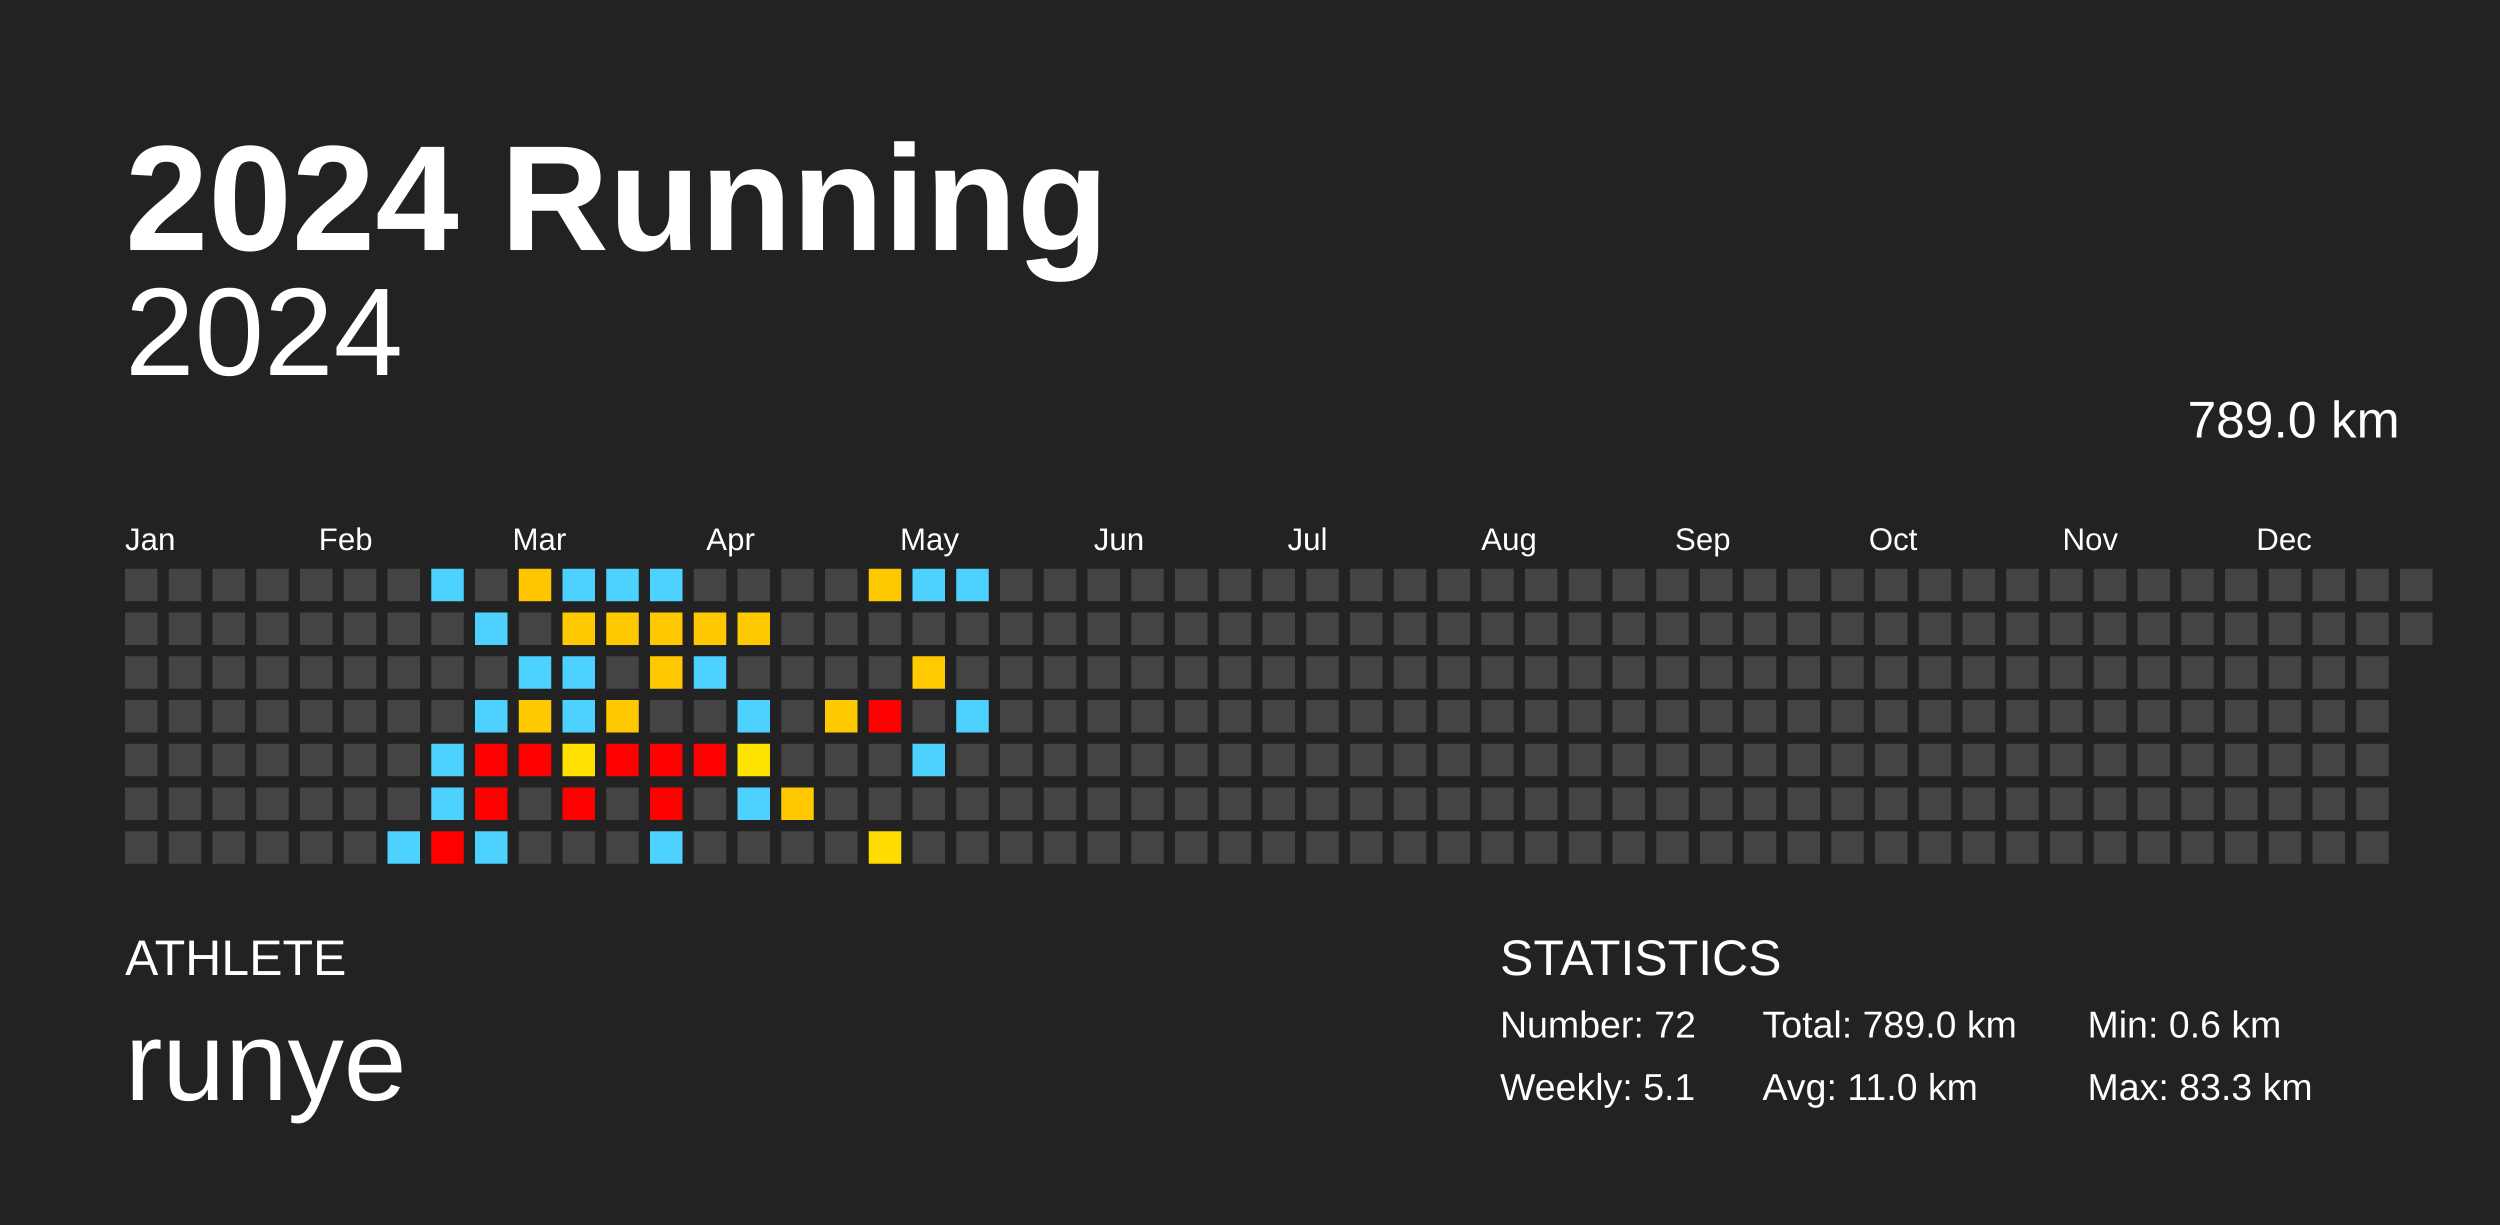
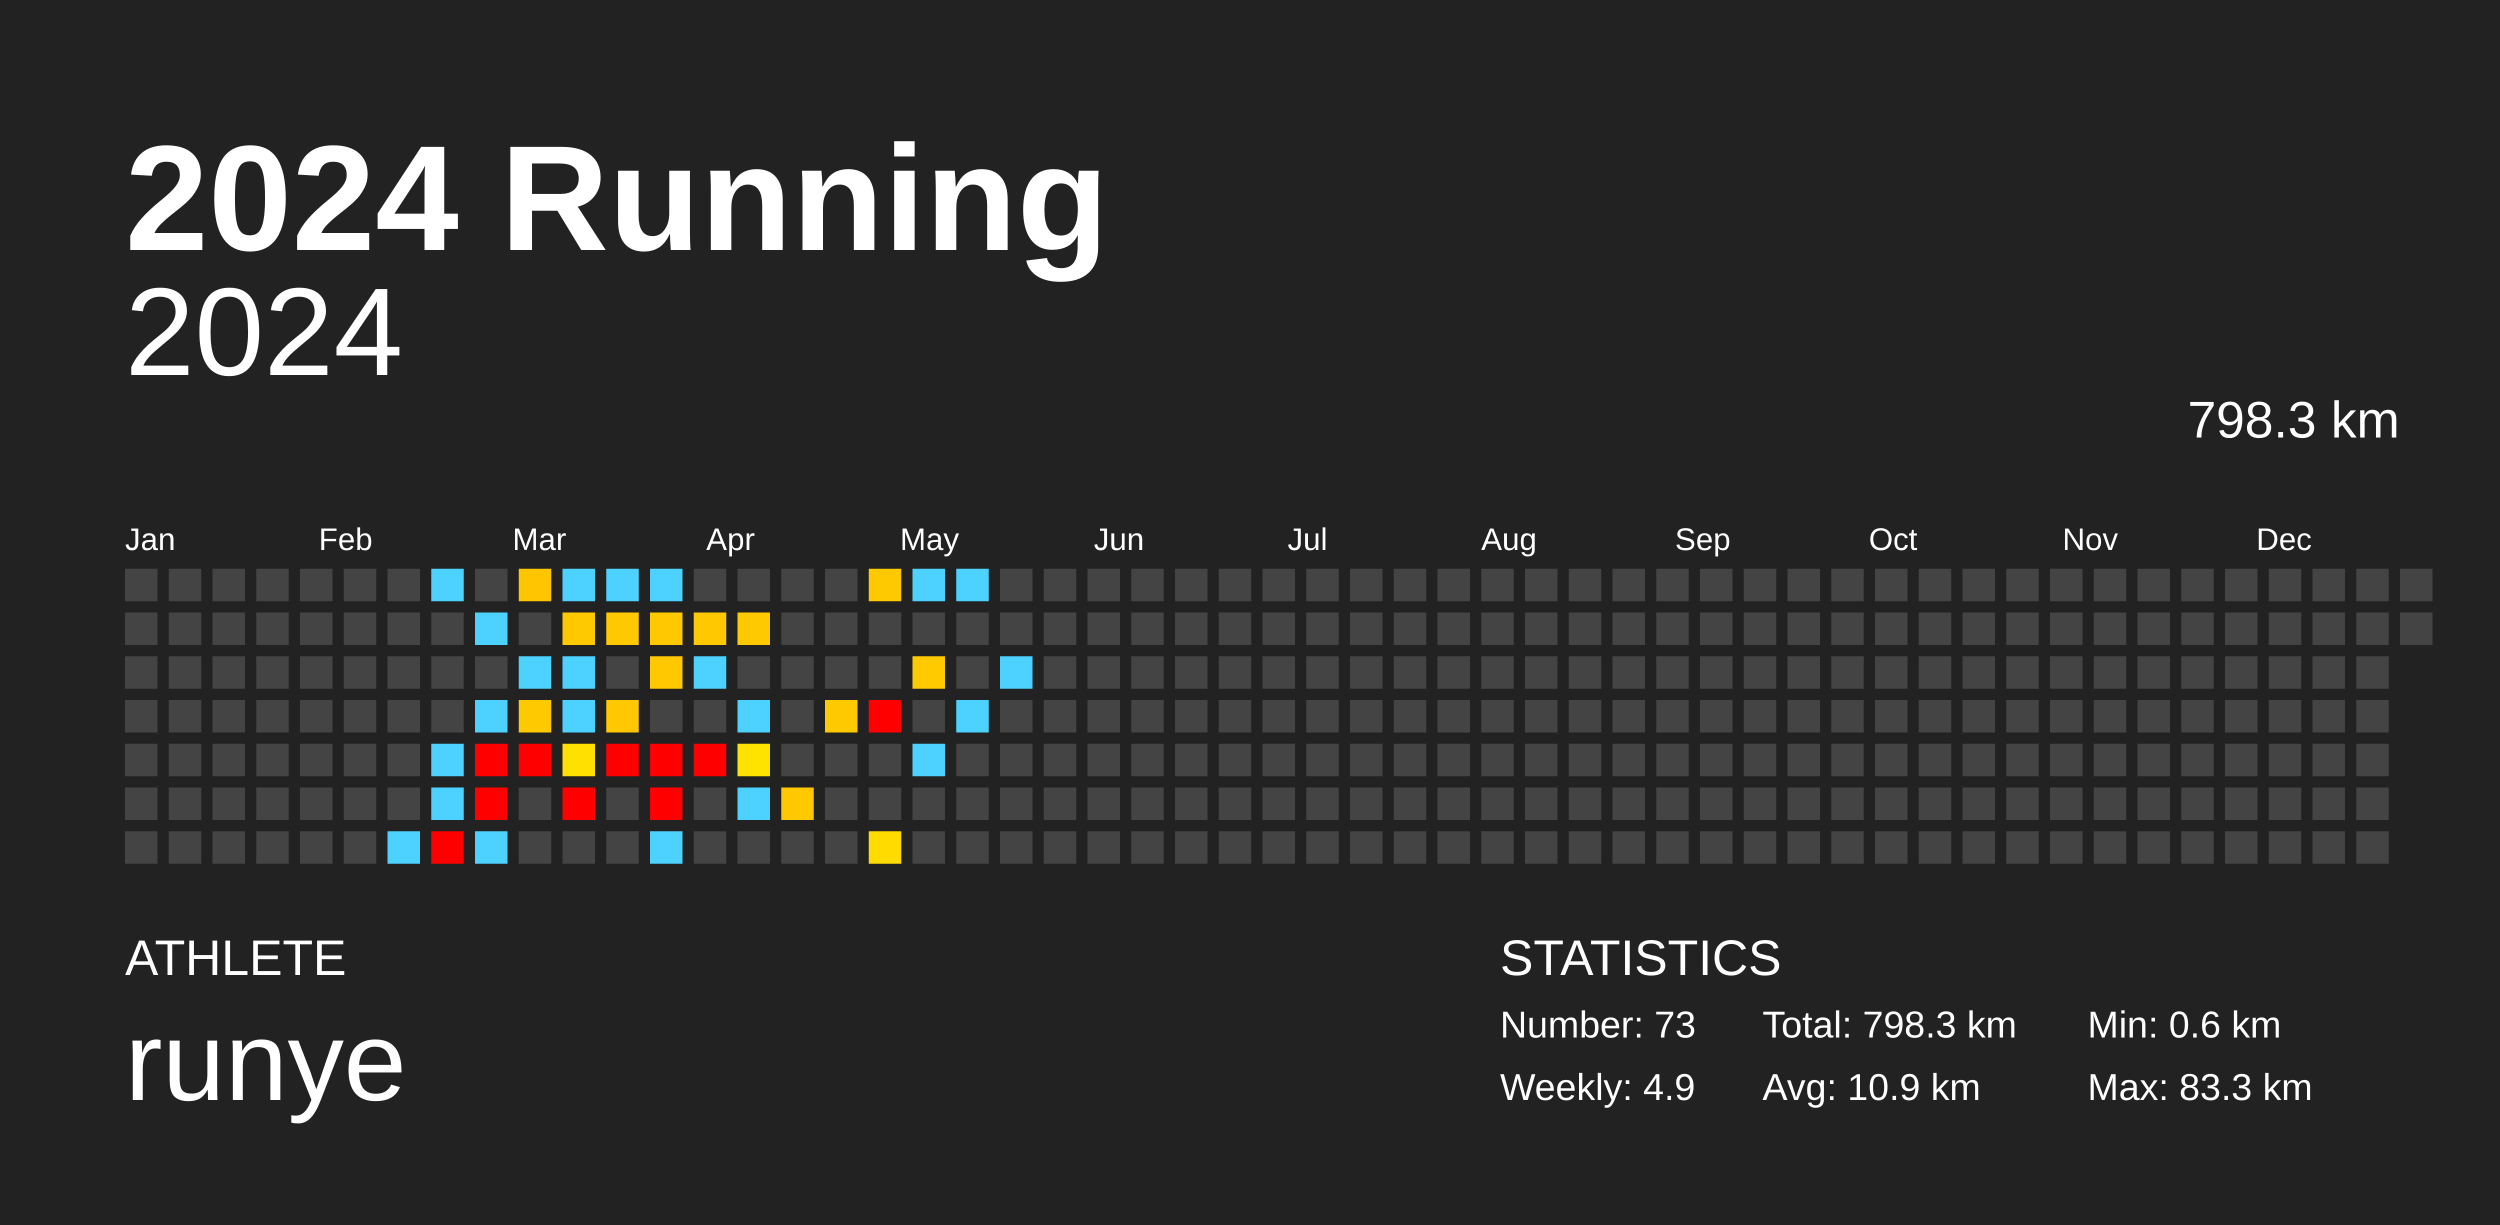
<svg xmlns="http://www.w3.org/2000/svg" baseProfile="full" height="98mm" version="1.1" viewBox="0,0,200,98" width="200mm">
  <defs />
  <rect fill="#222222" height="98" width="200" x="0" y="0" />
  <text fill="#FFFFFF" style="font-size:12px; font-family:Arial; font-weight:bold;" x="10" y="20">2024 Running</text>
  <text fill="#FFFFFF" style="font-size:4px; font-family:Arial" x="10" y="78">ATHLETE</text>
  <text fill="#FFFFFF" style="font-size:9px; font-family:Arial" x="10" y="88">runye</text>
  <text fill="#FFFFFF" style="font-size:4px; font-family:Arial" x="120" y="78">STATISTICS</text>
-   <text fill="#FFFFFF" style="font-size:3px; font-family:Arial" x="120" y="83">Number: 72</text>
-   <text fill="#FFFFFF" style="font-size:3px; font-family:Arial" x="120" y="88">Weekly: 5.1</text>
-   <text fill="#FFFFFF" style="font-size:3px; font-family:Arial" x="141" y="83">Total: 789.0 km</text>
-   <text fill="#FFFFFF" style="font-size:3px; font-family:Arial" x="141" y="88">Avg: 11.0 km</text>
+   <text fill="#FFFFFF" style="font-size:3px; font-family:Arial" x="120" y="83">Number: 73</text>
+   <text fill="#FFFFFF" style="font-size:3px; font-family:Arial" x="120" y="88">Weekly: 4.9</text>
+   <text fill="#FFFFFF" style="font-size:3px; font-family:Arial" x="141" y="83">Total: 798.3 km</text>
+   <text fill="#FFFFFF" style="font-size:3px; font-family:Arial" x="141" y="88">Avg: 10.9 km</text>
  <text fill="#FFFFFF" style="font-size:3px; font-family:Arial" x="167" y="83">Min: 0.6 km</text>
  <text fill="#FFFFFF" style="font-size:3px; font-family:Arial" x="167" y="88">Max: 83.3 km</text>
  <text alignment-baseline="hanging" fill="#FFFFFF" style="font-size:10.0px; font-family:Arial;" x="10" y="30">2024</text>
-   <text alignment-baseline="hanging" fill="#FFFFFF" style="font-size:4.125px; font-family:Arial;" x="175" y="35">789.0 km</text>
+   <text alignment-baseline="hanging" fill="#FFFFFF" style="font-size:4.125px; font-family:Arial;" x="175" y="35">798.3 km</text>
  <text fill="#FFFFFF" style="font-size:2.5px; font-family:Arial" x="10.0" y="44">Jan</text>
  <text fill="#FFFFFF" style="font-size:2.5px; font-family:Arial" x="25.5" y="44">Feb</text>
  <text fill="#FFFFFF" style="font-size:2.5px; font-family:Arial" x="41.0" y="44">Mar</text>
  <text fill="#FFFFFF" style="font-size:2.5px; font-family:Arial" x="56.5" y="44">Apr</text>
  <text fill="#FFFFFF" style="font-size:2.5px; font-family:Arial" x="72.0" y="44">May</text>
  <text fill="#FFFFFF" style="font-size:2.5px; font-family:Arial" x="87.5" y="44">Jun</text>
  <text fill="#FFFFFF" style="font-size:2.5px; font-family:Arial" x="103.0" y="44">Jul</text>
  <text fill="#FFFFFF" style="font-size:2.5px; font-family:Arial" x="118.5" y="44">Aug</text>
  <text fill="#FFFFFF" style="font-size:2.5px; font-family:Arial" x="134.0" y="44">Sep</text>
  <text fill="#FFFFFF" style="font-size:2.5px; font-family:Arial" x="149.5" y="44">Oct</text>
  <text fill="#FFFFFF" style="font-size:2.5px; font-family:Arial" x="165.0" y="44">Nov</text>
  <text fill="#FFFFFF" style="font-size:2.5px; font-family:Arial" x="180.5" y="44">Dec</text>
  <rect fill="#444444" height="2.6" width="2.6" x="10.0" y="45.5" />
  <rect fill="#444444" height="2.6" width="2.6" x="10.0" y="49.0" />
  <rect fill="#444444" height="2.6" width="2.6" x="10.0" y="52.5" />
  <rect fill="#444444" height="2.6" width="2.6" x="10.0" y="56.0" />
  <rect fill="#444444" height="2.6" width="2.6" x="10.0" y="59.5" />
  <rect fill="#444444" height="2.6" width="2.6" x="10.0" y="63.0" />
  <rect fill="#444444" height="2.6" width="2.6" x="10.0" y="66.5" />
  <rect fill="#444444" height="2.6" width="2.6" x="13.5" y="45.5" />
  <rect fill="#444444" height="2.6" width="2.6" x="13.5" y="49.0" />
  <rect fill="#444444" height="2.6" width="2.6" x="13.5" y="52.5" />
  <rect fill="#444444" height="2.6" width="2.6" x="13.5" y="56.0" />
  <rect fill="#444444" height="2.6" width="2.6" x="13.5" y="59.5" />
  <rect fill="#444444" height="2.6" width="2.6" x="13.5" y="63.0" />
  <rect fill="#444444" height="2.6" width="2.6" x="13.5" y="66.5" />
  <rect fill="#444444" height="2.6" width="2.6" x="17.0" y="45.5" />
  <rect fill="#444444" height="2.6" width="2.6" x="17.0" y="49.0" />
  <rect fill="#444444" height="2.6" width="2.6" x="17.0" y="52.5" />
  <rect fill="#444444" height="2.6" width="2.6" x="17.0" y="56.0" />
  <rect fill="#444444" height="2.6" width="2.6" x="17.0" y="59.5" />
  <rect fill="#444444" height="2.6" width="2.6" x="17.0" y="63.0" />
  <rect fill="#444444" height="2.6" width="2.6" x="17.0" y="66.5" />
  <rect fill="#444444" height="2.6" width="2.6" x="20.5" y="45.5" />
  <rect fill="#444444" height="2.6" width="2.6" x="20.5" y="49.0" />
  <rect fill="#444444" height="2.6" width="2.6" x="20.5" y="52.5" />
  <rect fill="#444444" height="2.6" width="2.6" x="20.5" y="56.0" />
  <rect fill="#444444" height="2.6" width="2.6" x="20.5" y="59.5" />
  <rect fill="#444444" height="2.6" width="2.6" x="20.5" y="63.0" />
  <rect fill="#444444" height="2.6" width="2.6" x="20.5" y="66.5" />
  <rect fill="#444444" height="2.6" width="2.6" x="24.0" y="45.5" />
  <rect fill="#444444" height="2.6" width="2.6" x="24.0" y="49.0" />
  <rect fill="#444444" height="2.6" width="2.6" x="24.0" y="52.5" />
  <rect fill="#444444" height="2.6" width="2.6" x="24.0" y="56.0" />
  <rect fill="#444444" height="2.6" width="2.6" x="24.0" y="59.5" />
  <rect fill="#444444" height="2.6" width="2.6" x="24.0" y="63.0" />
  <rect fill="#444444" height="2.6" width="2.6" x="24.0" y="66.5" />
  <rect fill="#444444" height="2.6" width="2.6" x="27.5" y="45.5" />
  <rect fill="#444444" height="2.6" width="2.6" x="27.5" y="49.0" />
  <rect fill="#444444" height="2.6" width="2.6" x="27.5" y="52.5" />
  <rect fill="#444444" height="2.6" width="2.6" x="27.5" y="56.0" />
  <rect fill="#444444" height="2.6" width="2.6" x="27.5" y="59.5" />
  <rect fill="#444444" height="2.6" width="2.6" x="27.5" y="63.0" />
  <rect fill="#444444" height="2.6" width="2.6" x="27.5" y="66.5" />
  <rect fill="#444444" height="2.6" width="2.6" x="31.0" y="45.5" />
  <rect fill="#444444" height="2.6" width="2.6" x="31.0" y="49.0" />
  <rect fill="#444444" height="2.6" width="2.6" x="31.0" y="52.5" />
  <rect fill="#444444" height="2.6" width="2.6" x="31.0" y="56.0" />
  <rect fill="#444444" height="2.6" width="2.6" x="31.0" y="59.5" />
  <rect fill="#444444" height="2.6" width="2.6" x="31.0" y="63.0" />
  <rect fill="#4dd2ff" height="2.6" width="2.6" x="31.0" y="66.5" />
  <rect fill="#4dd2ff" height="2.6" width="2.6" x="34.5" y="45.5" />
  <rect fill="#444444" height="2.6" width="2.6" x="34.5" y="49.0" />
  <rect fill="#444444" height="2.6" width="2.6" x="34.5" y="52.5" />
  <rect fill="#444444" height="2.6" width="2.6" x="34.5" y="56.0" />
  <rect fill="#4dd2ff" height="2.6" width="2.6" x="34.5" y="59.5" />
  <rect fill="#4dd2ff" height="2.6" width="2.6" x="34.5" y="63.0" />
  <rect fill="red" height="2.6" width="2.6" x="34.5" y="66.5" />
  <rect fill="#444444" height="2.6" width="2.6" x="38.0" y="45.5" />
  <rect fill="#4dd2ff" height="2.6" width="2.6" x="38.0" y="49.0" />
  <rect fill="#444444" height="2.6" width="2.6" x="38.0" y="52.5" />
  <rect fill="#4dd2ff" height="2.6" width="2.6" x="38.0" y="56.0" />
  <rect fill="red" height="2.6" width="2.6" x="38.0" y="59.5" />
  <rect fill="red" height="2.6" width="2.6" x="38.0" y="63.0" />
  <rect fill="#4dd2ff" height="2.6" width="2.6" x="38.0" y="66.5" />
  <rect fill="#ffc600" height="2.6" width="2.6" x="41.5" y="45.5" />
  <rect fill="#444444" height="2.6" width="2.6" x="41.5" y="49.0" />
  <rect fill="#4dd2ff" height="2.6" width="2.6" x="41.5" y="52.5" />
  <rect fill="#ffc900" height="2.6" width="2.6" x="41.5" y="56.0" />
  <rect fill="red" height="2.6" width="2.6" x="41.5" y="59.5" />
  <rect fill="#444444" height="2.6" width="2.6" x="41.5" y="63.0" />
  <rect fill="#444444" height="2.6" width="2.6" x="41.5" y="66.5" />
  <rect fill="#4dd2ff" height="2.6" width="2.6" x="45.0" y="45.5" />
  <rect fill="#ffc900" height="2.6" width="2.6" x="45.0" y="49.0" />
  <rect fill="#4dd2ff" height="2.6" width="2.6" x="45.0" y="52.5" />
  <rect fill="#4dd2ff" height="2.6" width="2.6" x="45.0" y="56.0" />
  <rect fill="#ffe000" height="2.6" width="2.6" x="45.0" y="59.5" />
  <rect fill="red" height="2.6" width="2.6" x="45.0" y="63.0" />
  <rect fill="#444444" height="2.6" width="2.6" x="45.0" y="66.5" />
  <rect fill="#4dd2ff" height="2.6" width="2.6" x="48.5" y="45.5" />
  <rect fill="#ffc900" height="2.6" width="2.6" x="48.5" y="49.0" />
  <rect fill="#444444" height="2.6" width="2.6" x="48.5" y="52.5" />
  <rect fill="#ffc800" height="2.6" width="2.6" x="48.5" y="56.0" />
  <rect fill="red" height="2.6" width="2.6" x="48.5" y="59.5" />
  <rect fill="#444444" height="2.6" width="2.6" x="48.5" y="63.0" />
  <rect fill="#444444" height="2.6" width="2.6" x="48.5" y="66.5" />
  <rect fill="#4dd2ff" height="2.6" width="2.6" x="52.0" y="45.5" />
  <rect fill="#ffc800" height="2.6" width="2.6" x="52.0" y="49.0" />
  <rect fill="#ffc800" height="2.6" width="2.6" x="52.0" y="52.5" />
  <rect fill="#444444" height="2.6" width="2.6" x="52.0" y="56.0" />
  <rect fill="red" height="2.6" width="2.6" x="52.0" y="59.5" />
  <rect fill="red" height="2.6" width="2.6" x="52.0" y="63.0" />
  <rect fill="#4dd2ff" height="2.6" width="2.6" x="52.0" y="66.5" />
  <rect fill="#444444" height="2.6" width="2.6" x="55.5" y="45.5" />
  <rect fill="#ffc800" height="2.6" width="2.6" x="55.5" y="49.0" />
  <rect fill="#4dd2ff" height="2.6" width="2.6" x="55.5" y="52.5" />
  <rect fill="#444444" height="2.6" width="2.6" x="55.5" y="56.0" />
  <rect fill="red" height="2.6" width="2.6" x="55.5" y="59.5" />
  <rect fill="#444444" height="2.6" width="2.6" x="55.5" y="63.0" />
  <rect fill="#444444" height="2.6" width="2.6" x="55.5" y="66.5" />
  <rect fill="#444444" height="2.6" width="2.6" x="59.0" y="45.5" />
  <rect fill="#ffc900" height="2.6" width="2.6" x="59.0" y="49.0" />
  <rect fill="#444444" height="2.6" width="2.6" x="59.0" y="52.5" />
  <rect fill="#4dd2ff" height="2.6" width="2.6" x="59.0" y="56.0" />
  <rect fill="#ffe300" height="2.6" width="2.6" x="59.0" y="59.5" />
  <rect fill="#4dd2ff" height="2.6" width="2.6" x="59.0" y="63.0" />
  <rect fill="#444444" height="2.6" width="2.6" x="59.0" y="66.5" />
  <rect fill="#444444" height="2.6" width="2.6" x="62.5" y="45.5" />
  <rect fill="#444444" height="2.6" width="2.6" x="62.5" y="49.0" />
  <rect fill="#444444" height="2.6" width="2.6" x="62.5" y="52.5" />
  <rect fill="#444444" height="2.6" width="2.6" x="62.5" y="56.0" />
  <rect fill="#444444" height="2.6" width="2.6" x="62.5" y="59.5" />
  <rect fill="#ffc800" height="2.6" width="2.6" x="62.5" y="63.0" />
  <rect fill="#444444" height="2.6" width="2.6" x="62.5" y="66.5" />
  <rect fill="#444444" height="2.6" width="2.6" x="66.0" y="45.5" />
  <rect fill="#444444" height="2.6" width="2.6" x="66.0" y="49.0" />
  <rect fill="#444444" height="2.6" width="2.6" x="66.0" y="52.5" />
  <rect fill="#ffc900" height="2.6" width="2.6" x="66.0" y="56.0" />
  <rect fill="#444444" height="2.6" width="2.6" x="66.0" y="59.5" />
  <rect fill="#444444" height="2.6" width="2.6" x="66.0" y="63.0" />
  <rect fill="#444444" height="2.6" width="2.6" x="66.0" y="66.5" />
  <rect fill="#ffc900" height="2.6" width="2.6" x="69.5" y="45.5" />
  <rect fill="#444444" height="2.6" width="2.6" x="69.5" y="49.0" />
  <rect fill="#444444" height="2.6" width="2.6" x="69.5" y="52.5" />
  <rect fill="red" height="2.6" width="2.6" x="69.5" y="56.0" />
  <rect fill="#444444" height="2.6" width="2.6" x="69.5" y="59.5" />
  <rect fill="#444444" height="2.6" width="2.6" x="69.5" y="63.0" />
  <rect fill="#ffdb00" height="2.6" width="2.6" x="69.5" y="66.5" />
  <rect fill="#4dd2ff" height="2.6" width="2.6" x="73.0" y="45.5" />
  <rect fill="#444444" height="2.6" width="2.6" x="73.0" y="49.0" />
  <rect fill="#ffca00" height="2.6" width="2.6" x="73.0" y="52.5" />
  <rect fill="#444444" height="2.6" width="2.6" x="73.0" y="56.0" />
  <rect fill="#4dd2ff" height="2.6" width="2.6" x="73.0" y="59.5" />
  <rect fill="#444444" height="2.6" width="2.6" x="73.0" y="63.0" />
  <rect fill="#444444" height="2.6" width="2.6" x="73.0" y="66.5" />
  <rect fill="#4dd2ff" height="2.6" width="2.6" x="76.5" y="45.5" />
  <rect fill="#444444" height="2.6" width="2.6" x="76.5" y="49.0" />
  <rect fill="#444444" height="2.6" width="2.6" x="76.5" y="52.5" />
  <rect fill="#4dd2ff" height="2.6" width="2.6" x="76.5" y="56.0" />
  <rect fill="#444444" height="2.6" width="2.6" x="76.5" y="59.5" />
  <rect fill="#444444" height="2.6" width="2.6" x="76.5" y="63.0" />
  <rect fill="#444444" height="2.6" width="2.6" x="76.5" y="66.5" />
  <rect fill="#444444" height="2.6" width="2.6" x="80.0" y="45.5" />
  <rect fill="#444444" height="2.6" width="2.6" x="80.0" y="49.0" />
-   <rect fill="#444444" height="2.6" width="2.6" x="80.0" y="52.5" />
+   <rect fill="#4dd2ff" height="2.6" width="2.6" x="80.0" y="52.5" />
  <rect fill="#444444" height="2.6" width="2.6" x="80.0" y="56.0" />
  <rect fill="#444444" height="2.6" width="2.6" x="80.0" y="59.5" />
  <rect fill="#444444" height="2.6" width="2.6" x="80.0" y="63.0" />
  <rect fill="#444444" height="2.6" width="2.6" x="80.0" y="66.5" />
  <rect fill="#444444" height="2.6" width="2.6" x="83.5" y="45.5" />
  <rect fill="#444444" height="2.6" width="2.6" x="83.5" y="49.0" />
  <rect fill="#444444" height="2.6" width="2.6" x="83.5" y="52.5" />
  <rect fill="#444444" height="2.6" width="2.6" x="83.5" y="56.0" />
  <rect fill="#444444" height="2.6" width="2.6" x="83.5" y="59.5" />
  <rect fill="#444444" height="2.6" width="2.6" x="83.5" y="63.0" />
  <rect fill="#444444" height="2.6" width="2.6" x="83.5" y="66.5" />
  <rect fill="#444444" height="2.6" width="2.6" x="87.0" y="45.5" />
  <rect fill="#444444" height="2.6" width="2.6" x="87.0" y="49.0" />
  <rect fill="#444444" height="2.6" width="2.6" x="87.0" y="52.5" />
  <rect fill="#444444" height="2.6" width="2.6" x="87.0" y="56.0" />
  <rect fill="#444444" height="2.6" width="2.6" x="87.0" y="59.5" />
  <rect fill="#444444" height="2.6" width="2.6" x="87.0" y="63.0" />
  <rect fill="#444444" height="2.6" width="2.6" x="87.0" y="66.5" />
  <rect fill="#444444" height="2.6" width="2.6" x="90.5" y="45.5" />
  <rect fill="#444444" height="2.6" width="2.6" x="90.5" y="49.0" />
  <rect fill="#444444" height="2.6" width="2.6" x="90.5" y="52.5" />
  <rect fill="#444444" height="2.6" width="2.6" x="90.5" y="56.0" />
  <rect fill="#444444" height="2.6" width="2.6" x="90.5" y="59.5" />
  <rect fill="#444444" height="2.6" width="2.6" x="90.5" y="63.0" />
  <rect fill="#444444" height="2.6" width="2.6" x="90.5" y="66.5" />
  <rect fill="#444444" height="2.6" width="2.6" x="94.0" y="45.5" />
  <rect fill="#444444" height="2.6" width="2.6" x="94.0" y="49.0" />
  <rect fill="#444444" height="2.6" width="2.6" x="94.0" y="52.5" />
  <rect fill="#444444" height="2.6" width="2.6" x="94.0" y="56.0" />
  <rect fill="#444444" height="2.6" width="2.6" x="94.0" y="59.5" />
  <rect fill="#444444" height="2.6" width="2.6" x="94.0" y="63.0" />
  <rect fill="#444444" height="2.6" width="2.6" x="94.0" y="66.5" />
  <rect fill="#444444" height="2.6" width="2.6" x="97.5" y="45.5" />
  <rect fill="#444444" height="2.6" width="2.6" x="97.5" y="49.0" />
  <rect fill="#444444" height="2.6" width="2.6" x="97.5" y="52.5" />
  <rect fill="#444444" height="2.6" width="2.6" x="97.5" y="56.0" />
  <rect fill="#444444" height="2.6" width="2.6" x="97.5" y="59.5" />
  <rect fill="#444444" height="2.6" width="2.6" x="97.5" y="63.0" />
  <rect fill="#444444" height="2.6" width="2.6" x="97.5" y="66.5" />
  <rect fill="#444444" height="2.6" width="2.6" x="101.0" y="45.5" />
  <rect fill="#444444" height="2.6" width="2.6" x="101.0" y="49.0" />
  <rect fill="#444444" height="2.6" width="2.6" x="101.0" y="52.5" />
  <rect fill="#444444" height="2.6" width="2.6" x="101.0" y="56.0" />
  <rect fill="#444444" height="2.6" width="2.6" x="101.0" y="59.5" />
  <rect fill="#444444" height="2.6" width="2.6" x="101.0" y="63.0" />
  <rect fill="#444444" height="2.6" width="2.6" x="101.0" y="66.5" />
  <rect fill="#444444" height="2.6" width="2.6" x="104.5" y="45.5" />
  <rect fill="#444444" height="2.6" width="2.6" x="104.5" y="49.0" />
  <rect fill="#444444" height="2.6" width="2.6" x="104.5" y="52.5" />
  <rect fill="#444444" height="2.6" width="2.6" x="104.5" y="56.0" />
  <rect fill="#444444" height="2.6" width="2.6" x="104.5" y="59.5" />
  <rect fill="#444444" height="2.6" width="2.6" x="104.5" y="63.0" />
  <rect fill="#444444" height="2.6" width="2.6" x="104.5" y="66.5" />
  <rect fill="#444444" height="2.6" width="2.6" x="108.0" y="45.5" />
  <rect fill="#444444" height="2.6" width="2.6" x="108.0" y="49.0" />
  <rect fill="#444444" height="2.6" width="2.6" x="108.0" y="52.5" />
  <rect fill="#444444" height="2.6" width="2.6" x="108.0" y="56.0" />
  <rect fill="#444444" height="2.6" width="2.6" x="108.0" y="59.5" />
  <rect fill="#444444" height="2.6" width="2.6" x="108.0" y="63.0" />
  <rect fill="#444444" height="2.6" width="2.6" x="108.0" y="66.5" />
  <rect fill="#444444" height="2.6" width="2.6" x="111.5" y="45.5" />
  <rect fill="#444444" height="2.6" width="2.6" x="111.5" y="49.0" />
  <rect fill="#444444" height="2.6" width="2.6" x="111.5" y="52.5" />
  <rect fill="#444444" height="2.6" width="2.6" x="111.5" y="56.0" />
  <rect fill="#444444" height="2.6" width="2.6" x="111.5" y="59.5" />
  <rect fill="#444444" height="2.6" width="2.6" x="111.5" y="63.0" />
  <rect fill="#444444" height="2.6" width="2.6" x="111.5" y="66.5" />
  <rect fill="#444444" height="2.6" width="2.6" x="115.0" y="45.5" />
  <rect fill="#444444" height="2.6" width="2.6" x="115.0" y="49.0" />
  <rect fill="#444444" height="2.6" width="2.6" x="115.0" y="52.5" />
  <rect fill="#444444" height="2.6" width="2.6" x="115.0" y="56.0" />
  <rect fill="#444444" height="2.6" width="2.6" x="115.0" y="59.5" />
  <rect fill="#444444" height="2.6" width="2.6" x="115.0" y="63.0" />
  <rect fill="#444444" height="2.6" width="2.6" x="115.0" y="66.5" />
  <rect fill="#444444" height="2.6" width="2.6" x="118.5" y="45.5" />
  <rect fill="#444444" height="2.6" width="2.6" x="118.5" y="49.0" />
  <rect fill="#444444" height="2.6" width="2.6" x="118.5" y="52.5" />
  <rect fill="#444444" height="2.6" width="2.6" x="118.5" y="56.0" />
  <rect fill="#444444" height="2.6" width="2.6" x="118.5" y="59.5" />
  <rect fill="#444444" height="2.6" width="2.6" x="118.5" y="63.0" />
  <rect fill="#444444" height="2.6" width="2.6" x="118.5" y="66.5" />
  <rect fill="#444444" height="2.6" width="2.6" x="122.0" y="45.5" />
  <rect fill="#444444" height="2.6" width="2.6" x="122.0" y="49.0" />
  <rect fill="#444444" height="2.6" width="2.6" x="122.0" y="52.5" />
  <rect fill="#444444" height="2.6" width="2.6" x="122.0" y="56.0" />
  <rect fill="#444444" height="2.6" width="2.6" x="122.0" y="59.5" />
  <rect fill="#444444" height="2.6" width="2.6" x="122.0" y="63.0" />
  <rect fill="#444444" height="2.6" width="2.6" x="122.0" y="66.5" />
  <rect fill="#444444" height="2.6" width="2.6" x="125.5" y="45.5" />
  <rect fill="#444444" height="2.6" width="2.6" x="125.5" y="49.0" />
  <rect fill="#444444" height="2.6" width="2.6" x="125.5" y="52.5" />
  <rect fill="#444444" height="2.6" width="2.6" x="125.5" y="56.0" />
  <rect fill="#444444" height="2.6" width="2.6" x="125.5" y="59.5" />
  <rect fill="#444444" height="2.6" width="2.6" x="125.5" y="63.0" />
  <rect fill="#444444" height="2.6" width="2.6" x="125.5" y="66.5" />
  <rect fill="#444444" height="2.6" width="2.6" x="129.0" y="45.5" />
  <rect fill="#444444" height="2.6" width="2.6" x="129.0" y="49.0" />
  <rect fill="#444444" height="2.6" width="2.6" x="129.0" y="52.5" />
  <rect fill="#444444" height="2.6" width="2.6" x="129.0" y="56.0" />
  <rect fill="#444444" height="2.6" width="2.6" x="129.0" y="59.5" />
  <rect fill="#444444" height="2.6" width="2.6" x="129.0" y="63.0" />
  <rect fill="#444444" height="2.6" width="2.6" x="129.0" y="66.5" />
  <rect fill="#444444" height="2.6" width="2.6" x="132.5" y="45.5" />
  <rect fill="#444444" height="2.6" width="2.6" x="132.5" y="49.0" />
  <rect fill="#444444" height="2.6" width="2.6" x="132.5" y="52.5" />
  <rect fill="#444444" height="2.6" width="2.6" x="132.5" y="56.0" />
  <rect fill="#444444" height="2.6" width="2.6" x="132.5" y="59.5" />
  <rect fill="#444444" height="2.6" width="2.6" x="132.5" y="63.0" />
  <rect fill="#444444" height="2.6" width="2.6" x="132.5" y="66.5" />
  <rect fill="#444444" height="2.6" width="2.6" x="136.0" y="45.5" />
  <rect fill="#444444" height="2.6" width="2.6" x="136.0" y="49.0" />
  <rect fill="#444444" height="2.6" width="2.6" x="136.0" y="52.5" />
  <rect fill="#444444" height="2.6" width="2.6" x="136.0" y="56.0" />
  <rect fill="#444444" height="2.6" width="2.6" x="136.0" y="59.5" />
  <rect fill="#444444" height="2.6" width="2.6" x="136.0" y="63.0" />
  <rect fill="#444444" height="2.6" width="2.6" x="136.0" y="66.5" />
  <rect fill="#444444" height="2.6" width="2.6" x="139.5" y="45.5" />
  <rect fill="#444444" height="2.6" width="2.6" x="139.5" y="49.0" />
  <rect fill="#444444" height="2.6" width="2.6" x="139.5" y="52.5" />
  <rect fill="#444444" height="2.6" width="2.6" x="139.5" y="56.0" />
  <rect fill="#444444" height="2.6" width="2.6" x="139.5" y="59.5" />
  <rect fill="#444444" height="2.6" width="2.6" x="139.5" y="63.0" />
  <rect fill="#444444" height="2.6" width="2.6" x="139.5" y="66.5" />
  <rect fill="#444444" height="2.6" width="2.6" x="143.0" y="45.5" />
  <rect fill="#444444" height="2.6" width="2.6" x="143.0" y="49.0" />
  <rect fill="#444444" height="2.6" width="2.6" x="143.0" y="52.5" />
  <rect fill="#444444" height="2.6" width="2.6" x="143.0" y="56.0" />
  <rect fill="#444444" height="2.6" width="2.6" x="143.0" y="59.5" />
  <rect fill="#444444" height="2.6" width="2.6" x="143.0" y="63.0" />
  <rect fill="#444444" height="2.6" width="2.6" x="143.0" y="66.5" />
  <rect fill="#444444" height="2.6" width="2.6" x="146.5" y="45.5" />
  <rect fill="#444444" height="2.6" width="2.6" x="146.5" y="49.0" />
  <rect fill="#444444" height="2.6" width="2.6" x="146.5" y="52.5" />
  <rect fill="#444444" height="2.6" width="2.6" x="146.5" y="56.0" />
  <rect fill="#444444" height="2.6" width="2.6" x="146.5" y="59.5" />
  <rect fill="#444444" height="2.6" width="2.6" x="146.5" y="63.0" />
  <rect fill="#444444" height="2.6" width="2.6" x="146.5" y="66.5" />
  <rect fill="#444444" height="2.6" width="2.6" x="150.0" y="45.5" />
  <rect fill="#444444" height="2.6" width="2.6" x="150.0" y="49.0" />
  <rect fill="#444444" height="2.6" width="2.6" x="150.0" y="52.5" />
  <rect fill="#444444" height="2.6" width="2.6" x="150.0" y="56.0" />
  <rect fill="#444444" height="2.6" width="2.6" x="150.0" y="59.5" />
  <rect fill="#444444" height="2.6" width="2.6" x="150.0" y="63.0" />
  <rect fill="#444444" height="2.6" width="2.6" x="150.0" y="66.5" />
  <rect fill="#444444" height="2.6" width="2.6" x="153.5" y="45.5" />
  <rect fill="#444444" height="2.6" width="2.6" x="153.5" y="49.0" />
  <rect fill="#444444" height="2.6" width="2.6" x="153.5" y="52.5" />
  <rect fill="#444444" height="2.6" width="2.6" x="153.5" y="56.0" />
  <rect fill="#444444" height="2.6" width="2.6" x="153.5" y="59.5" />
  <rect fill="#444444" height="2.6" width="2.6" x="153.5" y="63.0" />
  <rect fill="#444444" height="2.6" width="2.6" x="153.5" y="66.5" />
  <rect fill="#444444" height="2.6" width="2.6" x="157.0" y="45.5" />
  <rect fill="#444444" height="2.6" width="2.6" x="157.0" y="49.0" />
  <rect fill="#444444" height="2.6" width="2.6" x="157.0" y="52.5" />
  <rect fill="#444444" height="2.6" width="2.6" x="157.0" y="56.0" />
  <rect fill="#444444" height="2.6" width="2.6" x="157.0" y="59.5" />
  <rect fill="#444444" height="2.6" width="2.6" x="157.0" y="63.0" />
  <rect fill="#444444" height="2.6" width="2.6" x="157.0" y="66.5" />
  <rect fill="#444444" height="2.6" width="2.6" x="160.5" y="45.5" />
  <rect fill="#444444" height="2.6" width="2.6" x="160.5" y="49.0" />
  <rect fill="#444444" height="2.6" width="2.6" x="160.5" y="52.5" />
  <rect fill="#444444" height="2.6" width="2.6" x="160.5" y="56.0" />
  <rect fill="#444444" height="2.6" width="2.6" x="160.5" y="59.5" />
  <rect fill="#444444" height="2.6" width="2.6" x="160.5" y="63.0" />
  <rect fill="#444444" height="2.6" width="2.6" x="160.5" y="66.5" />
  <rect fill="#444444" height="2.6" width="2.6" x="164.0" y="45.5" />
  <rect fill="#444444" height="2.6" width="2.6" x="164.0" y="49.0" />
  <rect fill="#444444" height="2.6" width="2.6" x="164.0" y="52.5" />
  <rect fill="#444444" height="2.6" width="2.6" x="164.0" y="56.0" />
  <rect fill="#444444" height="2.6" width="2.6" x="164.0" y="59.5" />
  <rect fill="#444444" height="2.6" width="2.6" x="164.0" y="63.0" />
  <rect fill="#444444" height="2.6" width="2.6" x="164.0" y="66.5" />
  <rect fill="#444444" height="2.6" width="2.6" x="167.5" y="45.5" />
  <rect fill="#444444" height="2.6" width="2.6" x="167.5" y="49.0" />
  <rect fill="#444444" height="2.6" width="2.6" x="167.5" y="52.5" />
  <rect fill="#444444" height="2.6" width="2.6" x="167.5" y="56.0" />
  <rect fill="#444444" height="2.6" width="2.6" x="167.5" y="59.5" />
  <rect fill="#444444" height="2.6" width="2.6" x="167.5" y="63.0" />
  <rect fill="#444444" height="2.6" width="2.6" x="167.5" y="66.5" />
  <rect fill="#444444" height="2.6" width="2.6" x="171.0" y="45.5" />
  <rect fill="#444444" height="2.6" width="2.6" x="171.0" y="49.0" />
  <rect fill="#444444" height="2.6" width="2.6" x="171.0" y="52.5" />
  <rect fill="#444444" height="2.6" width="2.6" x="171.0" y="56.0" />
  <rect fill="#444444" height="2.6" width="2.6" x="171.0" y="59.5" />
  <rect fill="#444444" height="2.6" width="2.6" x="171.0" y="63.0" />
  <rect fill="#444444" height="2.6" width="2.6" x="171.0" y="66.5" />
  <rect fill="#444444" height="2.6" width="2.6" x="174.5" y="45.5" />
  <rect fill="#444444" height="2.6" width="2.6" x="174.5" y="49.0" />
  <rect fill="#444444" height="2.6" width="2.6" x="174.5" y="52.5" />
  <rect fill="#444444" height="2.6" width="2.6" x="174.5" y="56.0" />
  <rect fill="#444444" height="2.6" width="2.6" x="174.5" y="59.5" />
  <rect fill="#444444" height="2.6" width="2.6" x="174.5" y="63.0" />
  <rect fill="#444444" height="2.6" width="2.6" x="174.5" y="66.5" />
  <rect fill="#444444" height="2.6" width="2.6" x="178.0" y="45.5" />
  <rect fill="#444444" height="2.6" width="2.6" x="178.0" y="49.0" />
  <rect fill="#444444" height="2.6" width="2.6" x="178.0" y="52.5" />
  <rect fill="#444444" height="2.6" width="2.6" x="178.0" y="56.0" />
  <rect fill="#444444" height="2.6" width="2.6" x="178.0" y="59.5" />
  <rect fill="#444444" height="2.6" width="2.6" x="178.0" y="63.0" />
  <rect fill="#444444" height="2.6" width="2.6" x="178.0" y="66.5" />
  <rect fill="#444444" height="2.6" width="2.6" x="181.5" y="45.5" />
  <rect fill="#444444" height="2.6" width="2.6" x="181.5" y="49.0" />
  <rect fill="#444444" height="2.6" width="2.6" x="181.5" y="52.5" />
  <rect fill="#444444" height="2.6" width="2.6" x="181.5" y="56.0" />
  <rect fill="#444444" height="2.6" width="2.6" x="181.5" y="59.5" />
  <rect fill="#444444" height="2.6" width="2.6" x="181.5" y="63.0" />
  <rect fill="#444444" height="2.6" width="2.6" x="181.5" y="66.5" />
  <rect fill="#444444" height="2.6" width="2.6" x="185.0" y="45.5" />
  <rect fill="#444444" height="2.6" width="2.6" x="185.0" y="49.0" />
  <rect fill="#444444" height="2.6" width="2.6" x="185.0" y="52.5" />
  <rect fill="#444444" height="2.6" width="2.6" x="185.0" y="56.0" />
  <rect fill="#444444" height="2.6" width="2.6" x="185.0" y="59.5" />
  <rect fill="#444444" height="2.6" width="2.6" x="185.0" y="63.0" />
  <rect fill="#444444" height="2.6" width="2.6" x="185.0" y="66.5" />
  <rect fill="#444444" height="2.6" width="2.6" x="188.5" y="45.5" />
  <rect fill="#444444" height="2.6" width="2.6" x="188.5" y="49.0" />
  <rect fill="#444444" height="2.6" width="2.6" x="188.5" y="52.5" />
  <rect fill="#444444" height="2.6" width="2.6" x="188.5" y="56.0" />
  <rect fill="#444444" height="2.6" width="2.6" x="188.5" y="59.5" />
  <rect fill="#444444" height="2.6" width="2.6" x="188.5" y="63.0" />
  <rect fill="#444444" height="2.6" width="2.6" x="188.5" y="66.5" />
  <rect fill="#444444" height="2.6" width="2.6" x="192.0" y="45.5" />
  <rect fill="#444444" height="2.6" width="2.6" x="192.0" y="49.0" />
</svg>
